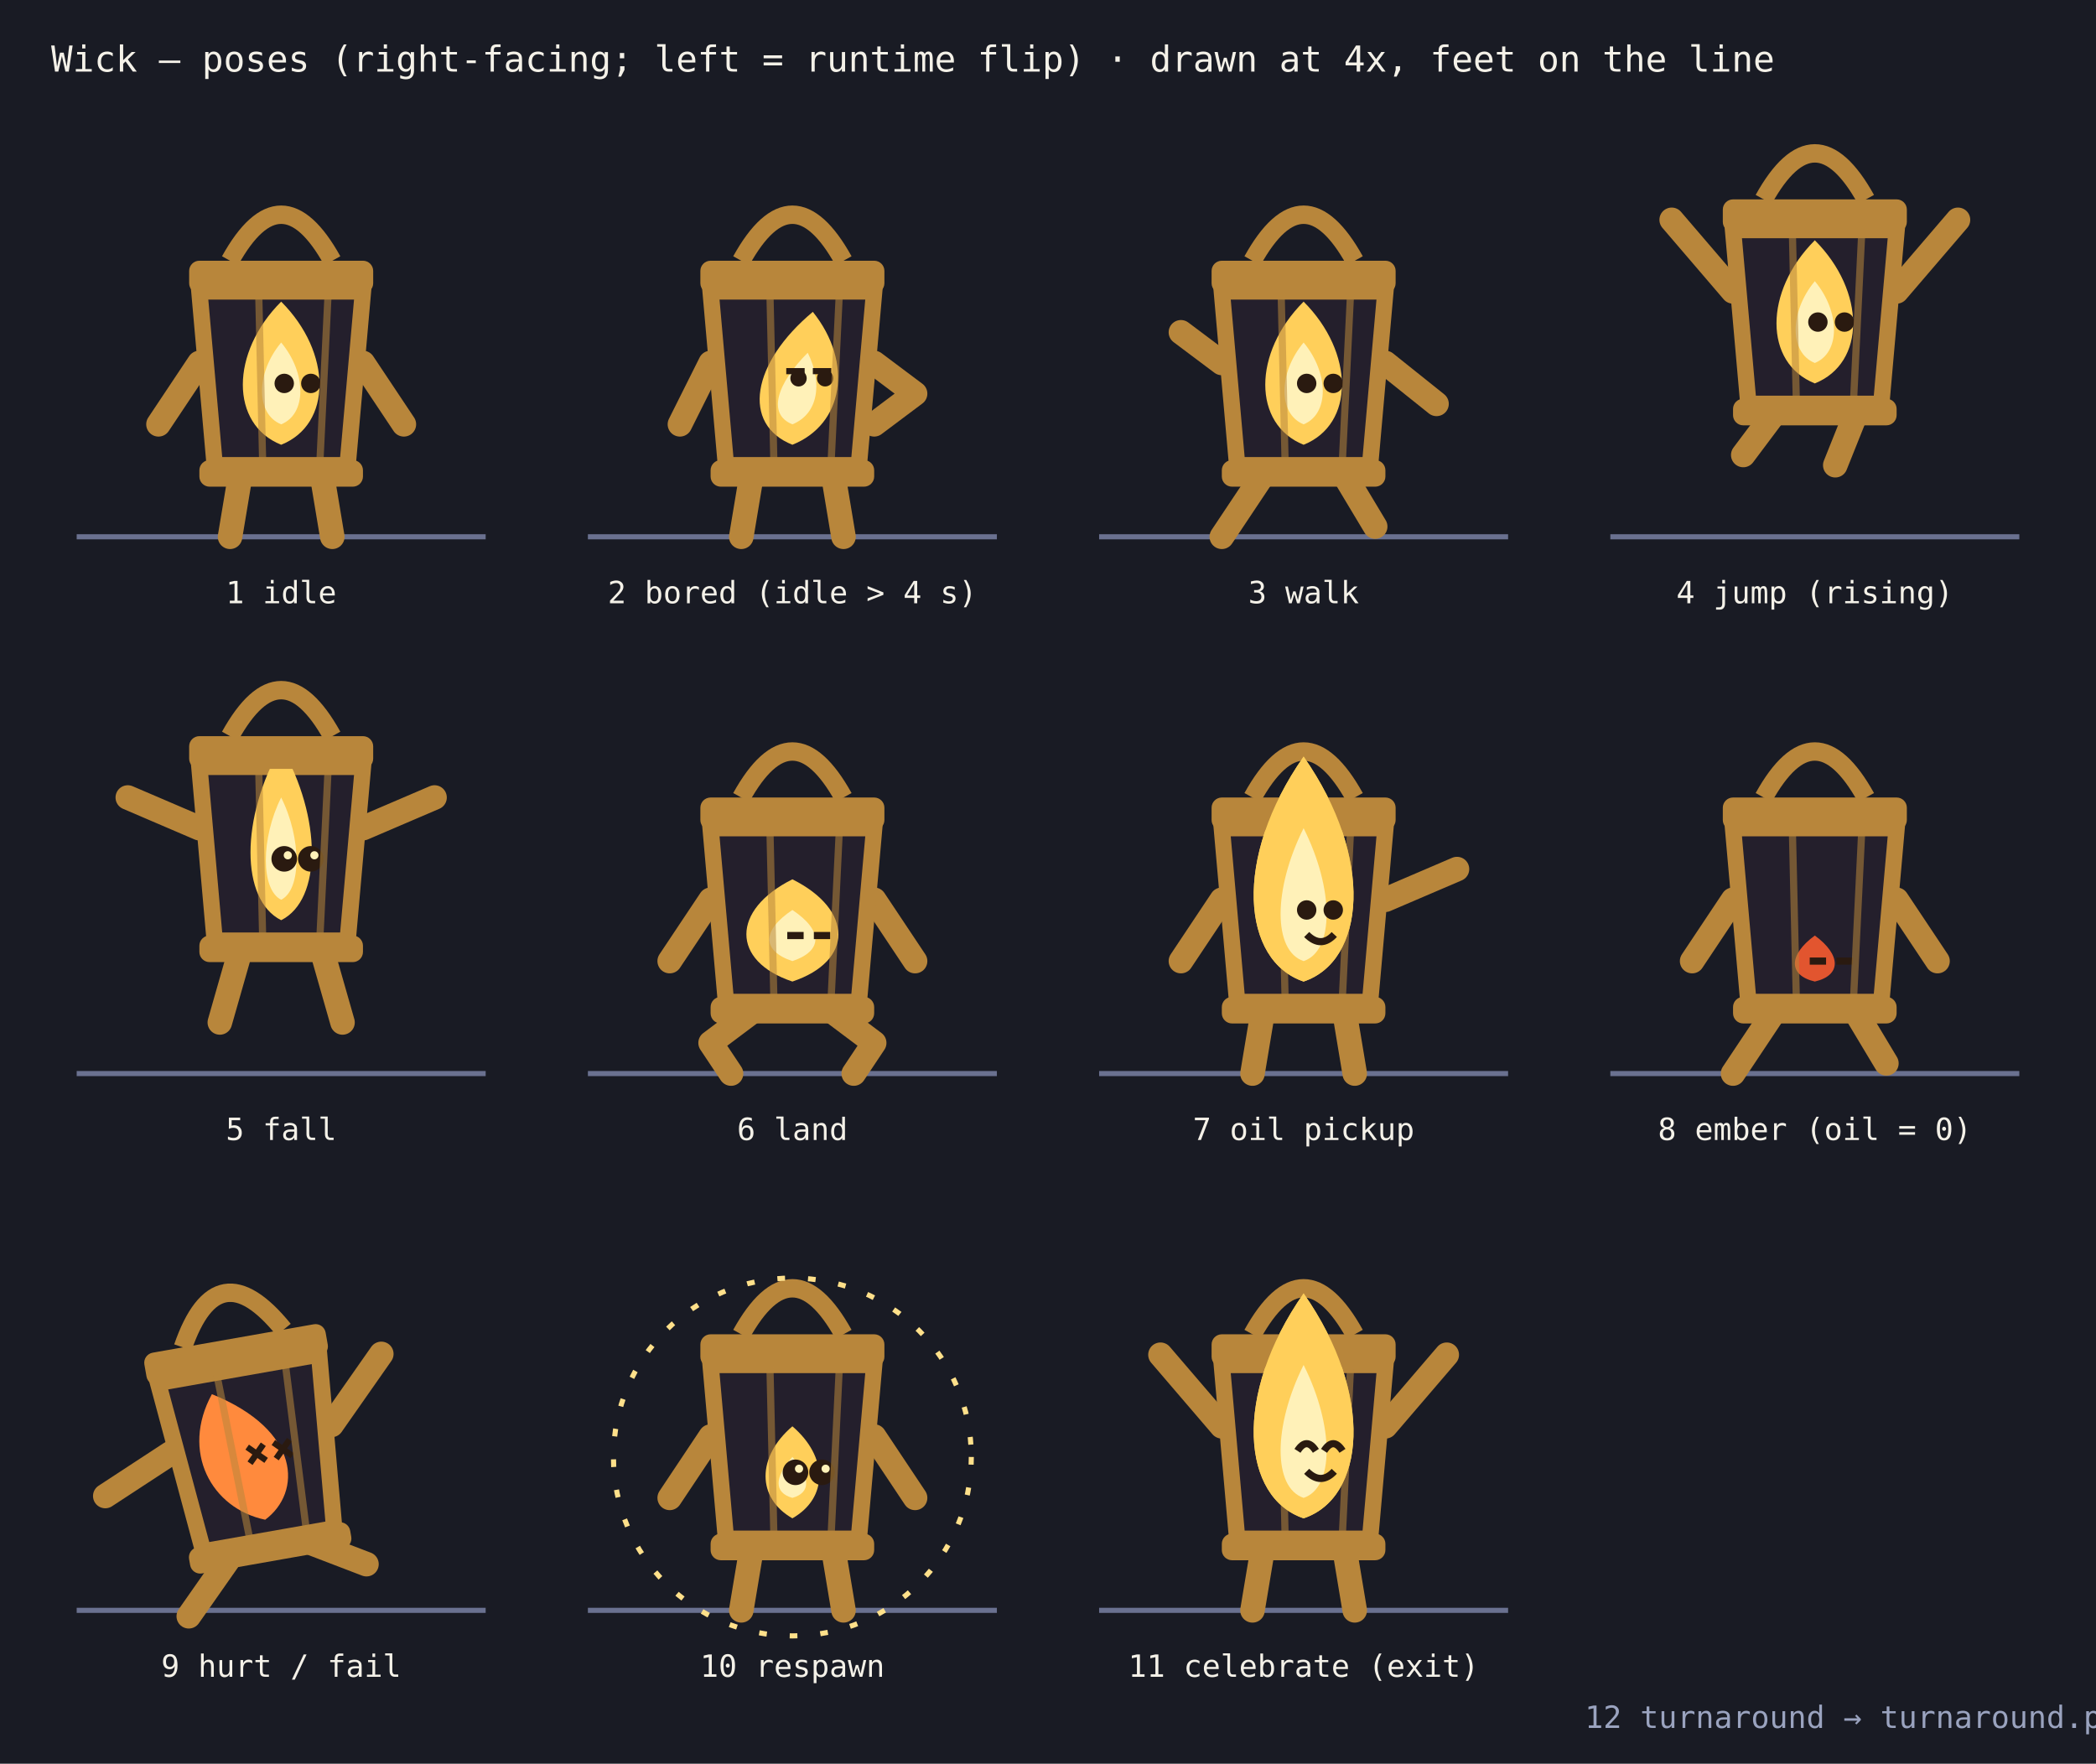
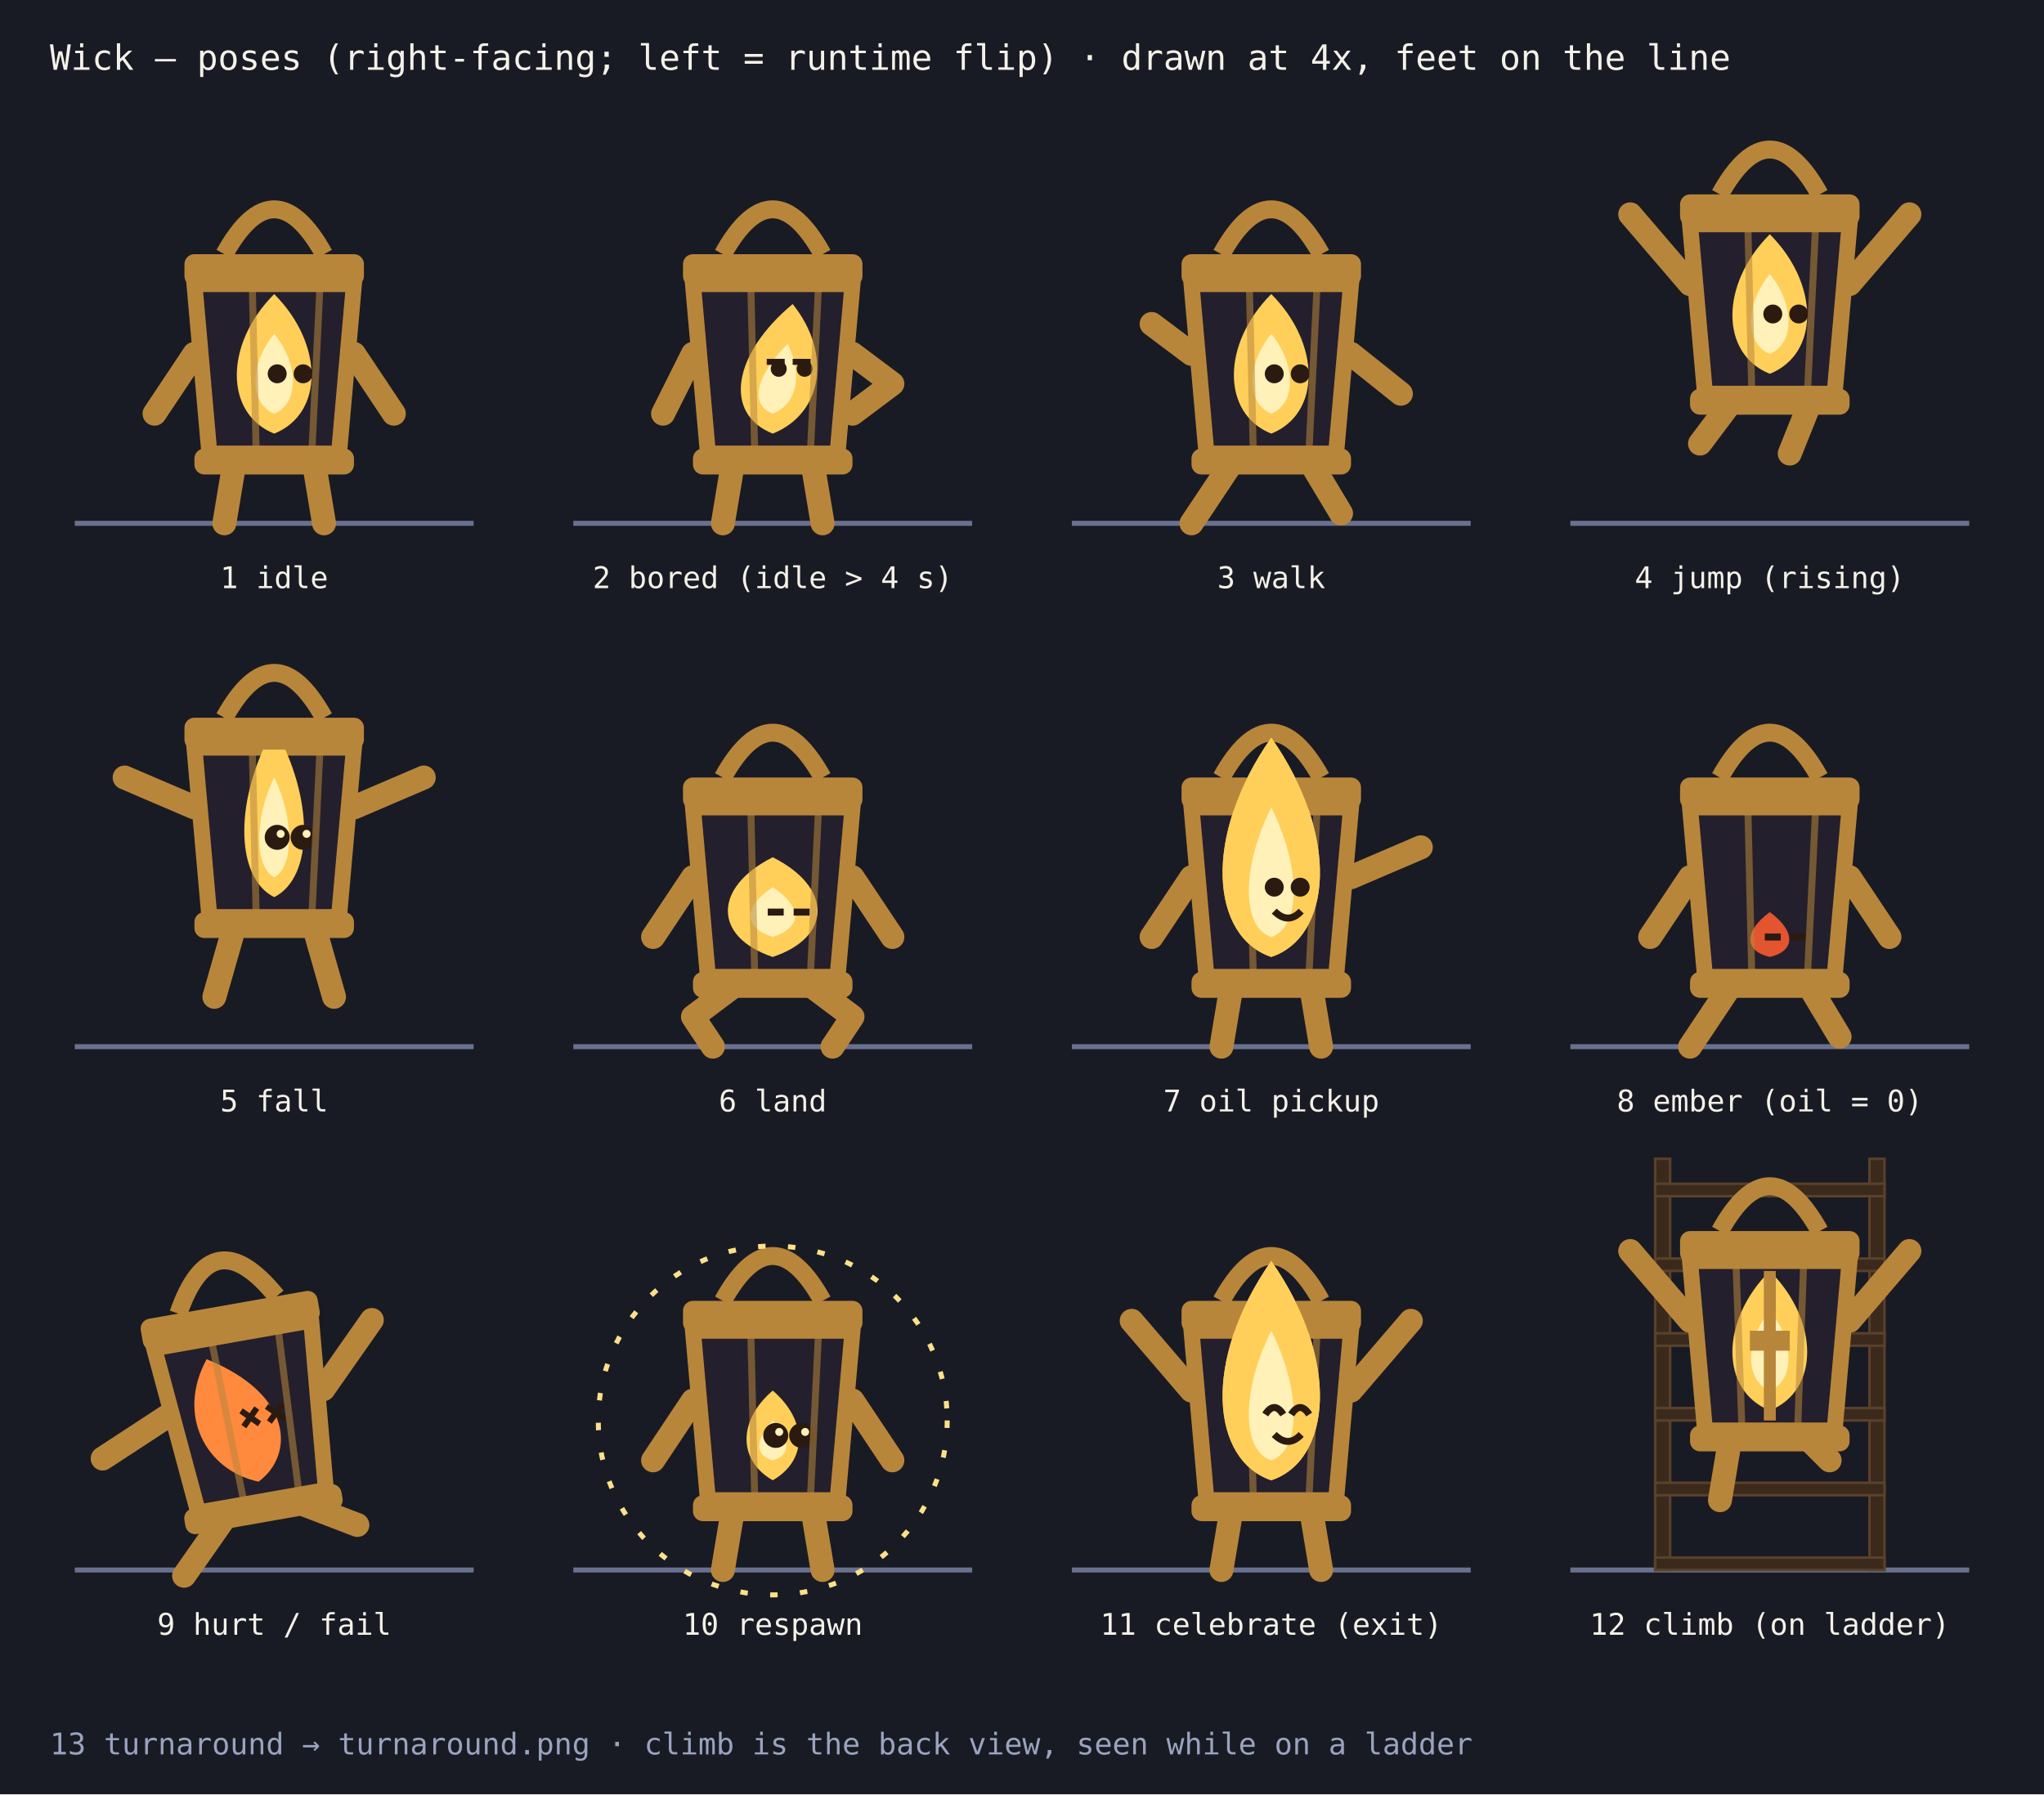
- <svg xmlns="http://www.w3.org/2000/svg" width="820" height="690" viewBox="0 0 820 690">
+ <svg xmlns="http://www.w3.org/2000/svg" width="820" height="720" viewBox="0 0 820 720">
  <defs>
    <filter id="sil">
      <feFlood flood-color="#000" />
      <feComposite in2="SourceAlpha" operator="in" />
    </filter>
  </defs>
-   <rect width="820" height="690" fill="#191b24" />
+   <rect width="820" height="720" fill="#191b24" />
  <text x="20" y="28" font-family="Consolas, Menlo, monospace" font-size="14" fill="#f4f1e8" text-anchor="start">Wick — poses (right-facing; left = runtime flip) · drawn at 4x, feet on the line</text>
  <line x1="30" y1="210" x2="190" y2="210" stroke="#6a7190" stroke-width="2" />
  <g transform="translate(110,210) rotate(0) scale(4,4)">
    <polyline points="-4,-6 -5,0" fill="none" stroke="#b8863b" stroke-width="2.4" stroke-linecap="round" stroke-linejoin="round" />
    <polyline points="4,-6 5,0" fill="none" stroke="#b8863b" stroke-width="2.4" stroke-linecap="round" stroke-linejoin="round" />
    <polyline points="-8,-17 -12,-11" fill="none" stroke="#b8863b" stroke-width="2.4" stroke-linecap="round" stroke-linejoin="round" />
    <polyline points="8,-17 12,-11" fill="none" stroke="#b8863b" stroke-width="2.4" stroke-linecap="round" stroke-linejoin="round" />
    <path d="M-5,-27 Q0,-36 5,-27" stroke="#b8863b" stroke-width="1.8" fill="none" />
    <polygon points="-8,-24 8,-24 6.5,-7 -6.5,-7" fill="#241f2c" stroke="#b8863b" stroke-width="1.6" />
    <path d="M0,-23 C5,-18 5,-11 0,-9 C-5,-11 -5,-18 0,-23Z" fill="#ffcf5a" />
    <path d="M0,-19 C2.5,-16 2.5,-12 0,-11 C-2.5,-12 -2.5,-16 0,-19Z" fill="#fff1b8" />
    <circle cx="0.3" cy="-15.0" r="0.95" fill="#2a1a10" />
    <circle cx="2.9" cy="-15.0" r="0.95" fill="#2a1a10" />
    <line x1="-2.2" y1="-24" x2="-1.804" y2="-7" stroke="#b8863b" stroke-width="0.7" opacity="0.55" />
    <line x1="4.6" y1="-24" x2="3.772" y2="-7" stroke="#b8863b" stroke-width="0.7" opacity="0.55" />
    <rect x="-9" y="-27" width="18" height="3.2" rx="1" fill="#b8863b" />
    <rect x="-8" y="-7.5" width="16" height="2.6" rx="1" fill="#b8863b" />
  </g>
  <text x="110" y="236" font-family="Consolas, Menlo, monospace" font-size="12" fill="#f4f1e8" text-anchor="middle">1 idle</text>
  <line x1="230" y1="210" x2="390" y2="210" stroke="#6a7190" stroke-width="2" />
  <g transform="translate(310,210) rotate(0) scale(4,4)">
    <polyline points="-4,-6 -5,0" fill="none" stroke="#b8863b" stroke-width="2.4" stroke-linecap="round" stroke-linejoin="round" />
    <polyline points="4,-6 5,0" fill="none" stroke="#b8863b" stroke-width="2.4" stroke-linecap="round" stroke-linejoin="round" />
    <polyline points="-8,-17 -11,-11" fill="none" stroke="#b8863b" stroke-width="2.4" stroke-linecap="round" stroke-linejoin="round" />
    <polyline points="8,-17 12,-14 8,-11" fill="none" stroke="#b8863b" stroke-width="2.4" stroke-linecap="round" stroke-linejoin="round" />
    <path d="M-5,-27 Q0,-36 5,-27" stroke="#b8863b" stroke-width="1.8" fill="none" />
    <polygon points="-8,-24 8,-24 6.5,-7 -6.5,-7" fill="#241f2c" stroke="#b8863b" stroke-width="1.6" />
    <path d="M2,-22 C6,-17 5,-11 0,-9 C-5,-11 -4,-17 2,-22Z" fill="#ffcf5a" />
    <path d="M1.5,-18 C3,-15 2.5,-12 0,-11 C-2.5,-12 -1.5,-15 1.5,-18Z" fill="#fff1b8" />
    <circle cx="0.6" cy="-15.5" r="0.8" fill="#2a1a10" />
    <path d="M-0.6,-16.2 h1.8" stroke="#2a1a10" stroke-width="0.6" />
    <circle cx="3.2" cy="-15.5" r="0.8" fill="#2a1a10" />
    <path d="M2.0,-16.2 h1.8" stroke="#2a1a10" stroke-width="0.6" />
    <line x1="-2.2" y1="-24" x2="-1.804" y2="-7" stroke="#b8863b" stroke-width="0.7" opacity="0.55" />
    <line x1="4.6" y1="-24" x2="3.772" y2="-7" stroke="#b8863b" stroke-width="0.7" opacity="0.55" />
    <rect x="-9" y="-27" width="18" height="3.2" rx="1" fill="#b8863b" />
    <rect x="-8" y="-7.5" width="16" height="2.6" rx="1" fill="#b8863b" />
  </g>
  <text x="310" y="236" font-family="Consolas, Menlo, monospace" font-size="12" fill="#f4f1e8" text-anchor="middle">2 bored (idle &gt; 4 s)</text>
  <line x1="430" y1="210" x2="590" y2="210" stroke="#6a7190" stroke-width="2" />
  <g transform="translate(510,210) rotate(0) scale(4,4)">
    <polyline points="-4,-6 -8,0" fill="none" stroke="#b8863b" stroke-width="2.4" stroke-linecap="round" stroke-linejoin="round" />
    <polyline points="4,-6 7,-1" fill="none" stroke="#b8863b" stroke-width="2.4" stroke-linecap="round" stroke-linejoin="round" />
    <polyline points="-8,-17 -12,-20" fill="none" stroke="#b8863b" stroke-width="2.4" stroke-linecap="round" stroke-linejoin="round" />
    <polyline points="8,-17 13,-13" fill="none" stroke="#b8863b" stroke-width="2.4" stroke-linecap="round" stroke-linejoin="round" />
    <path d="M-5,-27 Q0,-36 5,-27" stroke="#b8863b" stroke-width="1.8" fill="none" />
    <polygon points="-8,-24 8,-24 6.5,-7 -6.5,-7" fill="#241f2c" stroke="#b8863b" stroke-width="1.6" />
    <path d="M0,-23 C5,-18 5,-11 0,-9 C-5,-11 -5,-18 0,-23Z" fill="#ffcf5a" />
    <path d="M0,-19 C2.5,-16 2.5,-12 0,-11 C-2.5,-12 -2.5,-16 0,-19Z" fill="#fff1b8" />
    <circle cx="0.3" cy="-15.0" r="0.95" fill="#2a1a10" />
    <circle cx="2.9" cy="-15.0" r="0.95" fill="#2a1a10" />
    <line x1="-2.2" y1="-24" x2="-1.804" y2="-7" stroke="#b8863b" stroke-width="0.7" opacity="0.55" />
    <line x1="4.6" y1="-24" x2="3.772" y2="-7" stroke="#b8863b" stroke-width="0.7" opacity="0.55" />
    <rect x="-9" y="-27" width="18" height="3.2" rx="1" fill="#b8863b" />
    <rect x="-8" y="-7.5" width="16" height="2.6" rx="1" fill="#b8863b" />
  </g>
  <text x="510" y="236" font-family="Consolas, Menlo, monospace" font-size="12" fill="#f4f1e8" text-anchor="middle">3 walk</text>
  <line x1="630" y1="210" x2="790" y2="210" stroke="#6a7190" stroke-width="2" />
  <g transform="translate(710,186) rotate(0) scale(4,4)">
    <polyline points="-4,-6 -7,-2" fill="none" stroke="#b8863b" stroke-width="2.4" stroke-linecap="round" stroke-linejoin="round" />
    <polyline points="4,-6 2,-1" fill="none" stroke="#b8863b" stroke-width="2.4" stroke-linecap="round" stroke-linejoin="round" />
    <polyline points="-8,-18 -14,-25" fill="none" stroke="#b8863b" stroke-width="2.4" stroke-linecap="round" stroke-linejoin="round" />
    <polyline points="8,-18 14,-25" fill="none" stroke="#b8863b" stroke-width="2.4" stroke-linecap="round" stroke-linejoin="round" />
    <path d="M-5,-27 Q0,-36 5,-27" stroke="#b8863b" stroke-width="1.8" fill="none" />
    <polygon points="-8,-24 8,-24 6.5,-7 -6.5,-7" fill="#241f2c" stroke="#b8863b" stroke-width="1.6" />
    <path d="M0,-23 C5,-18 5,-11 0,-9 C-5,-11 -5,-18 0,-23Z" fill="#ffcf5a" />
    <path d="M0,-19 C2.5,-16 2.5,-12 0,-11 C-2.5,-12 -2.5,-16 0,-19Z" fill="#fff1b8" />
    <circle cx="0.3" cy="-15.0" r="0.95" fill="#2a1a10" />
    <circle cx="2.9" cy="-15.0" r="0.95" fill="#2a1a10" />
    <line x1="-2.2" y1="-24" x2="-1.804" y2="-7" stroke="#b8863b" stroke-width="0.7" opacity="0.55" />
    <line x1="4.6" y1="-24" x2="3.772" y2="-7" stroke="#b8863b" stroke-width="0.7" opacity="0.55" />
    <rect x="-9" y="-27" width="18" height="3.2" rx="1" fill="#b8863b" />
    <rect x="-8" y="-7.5" width="16" height="2.6" rx="1" fill="#b8863b" />
  </g>
  <text x="710" y="236" font-family="Consolas, Menlo, monospace" font-size="12" fill="#f4f1e8" text-anchor="middle">4 jump (rising)</text>
  <line x1="30" y1="420" x2="190" y2="420" stroke="#6a7190" stroke-width="2" />
  <g transform="translate(110,396) rotate(0) scale(4,4)">
    <polyline points="-4,-6 -6,1" fill="none" stroke="#b8863b" stroke-width="2.4" stroke-linecap="round" stroke-linejoin="round" />
    <polyline points="4,-6 6,1" fill="none" stroke="#b8863b" stroke-width="2.4" stroke-linecap="round" stroke-linejoin="round" />
    <polyline points="-8,-18 -15,-21" fill="none" stroke="#b8863b" stroke-width="2.4" stroke-linecap="round" stroke-linejoin="round" />
    <polyline points="8,-18 15,-21" fill="none" stroke="#b8863b" stroke-width="2.4" stroke-linecap="round" stroke-linejoin="round" />
    <path d="M-5,-27 Q0,-36 5,-27" stroke="#b8863b" stroke-width="1.8" fill="none" />
    <polygon points="-8,-24 8,-24 6.5,-7 -6.5,-7" fill="#241f2c" stroke="#b8863b" stroke-width="1.6" />
    <path d="M0,-26 C4,-19 4,-11 0,-9 C-4,-11 -4,-19 0,-26Z" fill="#ffcf5a" />
    <path d="M0,-21 C2,-17 2,-12 0,-11 C-2,-12 -2,-17 0,-21Z" fill="#fff1b8" />
    <circle cx="0.3" cy="-15" r="1.25" fill="#2a1a10" />
    <circle cx="0.65" cy="-15.35" r="0.4" fill="#fff1b8" />
    <circle cx="2.9" cy="-15" r="1.25" fill="#2a1a10" />
    <circle cx="3.25" cy="-15.35" r="0.4" fill="#fff1b8" />
    <line x1="-2.2" y1="-24" x2="-1.804" y2="-7" stroke="#b8863b" stroke-width="0.7" opacity="0.55" />
    <line x1="4.6" y1="-24" x2="3.772" y2="-7" stroke="#b8863b" stroke-width="0.7" opacity="0.55" />
    <rect x="-9" y="-27" width="18" height="3.2" rx="1" fill="#b8863b" />
    <rect x="-8" y="-7.5" width="16" height="2.6" rx="1" fill="#b8863b" />
  </g>
  <text x="110" y="446" font-family="Consolas, Menlo, monospace" font-size="12" fill="#f4f1e8" text-anchor="middle">5 fall</text>
  <line x1="230" y1="420" x2="390" y2="420" stroke="#6a7190" stroke-width="2" />
  <g transform="translate(310,420) rotate(0) scale(4,4)">
    <polyline points="-4,-6 -8,-3 -6,0" fill="none" stroke="#b8863b" stroke-width="2.4" stroke-linecap="round" stroke-linejoin="round" />
    <polyline points="4,-6 8,-3 6,0" fill="none" stroke="#b8863b" stroke-width="2.4" stroke-linecap="round" stroke-linejoin="round" />
    <polyline points="-8,-17 -12,-11" fill="none" stroke="#b8863b" stroke-width="2.4" stroke-linecap="round" stroke-linejoin="round" />
    <polyline points="8,-17 12,-11" fill="none" stroke="#b8863b" stroke-width="2.4" stroke-linecap="round" stroke-linejoin="round" />
    <path d="M-5,-27 Q0,-36 5,-27" stroke="#b8863b" stroke-width="1.8" fill="none" />
    <polygon points="-8,-24 8,-24 6.5,-7 -6.5,-7" fill="#241f2c" stroke="#b8863b" stroke-width="1.6" />
    <path d="M0,-19 C6,-16 6,-11 0,-9 C-6,-11 -6,-16 0,-19Z" fill="#ffcf5a" />
    <path d="M0,-16 C3,-14 3,-12 0,-11 C-3,-12 -3,-14 0,-16Z" fill="#fff1b8" />
    <path d="M-0.5,-13.5 h1.6" stroke="#2a1a10" stroke-width="0.7" />
    <path d="M2.1,-13.5 h1.6" stroke="#2a1a10" stroke-width="0.7" />
    <line x1="-2.2" y1="-24" x2="-1.804" y2="-7" stroke="#b8863b" stroke-width="0.7" opacity="0.55" />
    <line x1="4.6" y1="-24" x2="3.772" y2="-7" stroke="#b8863b" stroke-width="0.7" opacity="0.55" />
    <rect x="-9" y="-27" width="18" height="3.2" rx="1" fill="#b8863b" />
    <rect x="-8" y="-7.5" width="16" height="2.6" rx="1" fill="#b8863b" />
  </g>
  <text x="310" y="446" font-family="Consolas, Menlo, monospace" font-size="12" fill="#f4f1e8" text-anchor="middle">6 land</text>
  <line x1="430" y1="420" x2="590" y2="420" stroke="#6a7190" stroke-width="2" />
  <g transform="translate(510,420) rotate(0) scale(4,4)">
    <polyline points="-4,-6 -5,0" fill="none" stroke="#b8863b" stroke-width="2.4" stroke-linecap="round" stroke-linejoin="round" />
    <polyline points="4,-6 5,0" fill="none" stroke="#b8863b" stroke-width="2.4" stroke-linecap="round" stroke-linejoin="round" />
    <polyline points="-8,-17 -12,-11" fill="none" stroke="#b8863b" stroke-width="2.4" stroke-linecap="round" stroke-linejoin="round" />
    <polyline points="8,-17 15,-20" fill="none" stroke="#b8863b" stroke-width="2.4" stroke-linecap="round" stroke-linejoin="round" />
    <path d="M-5,-27 Q0,-36 5,-27" stroke="#b8863b" stroke-width="1.8" fill="none" />
    <polygon points="-8,-24 8,-24 6.5,-7 -6.5,-7" fill="#241f2c" stroke="#b8863b" stroke-width="1.6" />
    <path d="M0,-31 C7,-21 6,-11 0,-9 C-6,-11 -7,-21 0,-31Z" fill="#ffcf5a" />
    <path d="M0,-24 C3,-18 3,-12 0,-11 C-3,-12 -3,-18 0,-24Z" fill="#fff1b8" />
    <circle cx="0.3" cy="-16" r="0.95" fill="#2a1a10" />
    <circle cx="2.9" cy="-16" r="0.95" fill="#2a1a10" />
    <path d="M0.3,-13.6 Q1.7,-12.2 3,-13.6" stroke="#2a1a10" stroke-width="0.7" fill="none" />
    <line x1="-2.2" y1="-24" x2="-1.804" y2="-7" stroke="#b8863b" stroke-width="0.7" opacity="0.55" />
    <line x1="4.6" y1="-24" x2="3.772" y2="-7" stroke="#b8863b" stroke-width="0.7" opacity="0.55" />
    <rect x="-9" y="-27" width="18" height="3.2" rx="1" fill="#b8863b" />
    <rect x="-8" y="-7.5" width="16" height="2.6" rx="1" fill="#b8863b" />
    <path d="M0,-31 C7,-21 6,-11 0,-9 C-6,-11 -7,-21 0,-31Z" fill="#ffcf5a" />
    <path d="M0,-24 C3,-18 3,-12 0,-11 C-3,-12 -3,-18 0,-24Z" fill="#fff1b8" />
    <circle cx="0.3" cy="-16" r="0.95" fill="#2a1a10" />
    <circle cx="2.9" cy="-16" r="0.95" fill="#2a1a10" />
    <path d="M0.3,-13.6 Q1.7,-12.2 3,-13.6" stroke="#2a1a10" stroke-width="0.7" fill="none" />
  </g>
  <text x="510" y="446" font-family="Consolas, Menlo, monospace" font-size="12" fill="#f4f1e8" text-anchor="middle">7 oil pickup</text>
  <line x1="630" y1="420" x2="790" y2="420" stroke="#6a7190" stroke-width="2" />
  <g transform="translate(710,420) rotate(0) scale(4,4)">
    <polyline points="-4,-6 -8,0" fill="none" stroke="#b8863b" stroke-width="2.4" stroke-linecap="round" stroke-linejoin="round" />
    <polyline points="4,-6 7,-1" fill="none" stroke="#b8863b" stroke-width="2.4" stroke-linecap="round" stroke-linejoin="round" />
    <polyline points="-8,-17 -12,-11" fill="none" stroke="#b8863b" stroke-width="2.4" stroke-linecap="round" stroke-linejoin="round" />
    <polyline points="8,-17 12,-11" fill="none" stroke="#b8863b" stroke-width="2.4" stroke-linecap="round" stroke-linejoin="round" />
    <path d="M-5,-27 Q0,-36 5,-27" stroke="#b8863b" stroke-width="1.8" fill="none" />
    <polygon points="-8,-24 8,-24 6.5,-7 -6.5,-7" fill="#241f2c" stroke="#b8863b" stroke-width="1.6" />
    <path d="M0,-13.5 C2.6,-11.6 2.6,-9.6 0,-9 C-2.6,-9.6 -2.6,-11.6 0,-13.5Z" fill="#e2552f" />
    <path d="M-0.5,-11 h1.6" stroke="#2a1a10" stroke-width="0.7" />
    <path d="M2.1,-11 h1.6" stroke="#2a1a10" stroke-width="0.7" />
    <line x1="-2.2" y1="-24" x2="-1.804" y2="-7" stroke="#b8863b" stroke-width="0.7" opacity="0.55" />
    <line x1="4.6" y1="-24" x2="3.772" y2="-7" stroke="#b8863b" stroke-width="0.7" opacity="0.55" />
    <rect x="-9" y="-27" width="18" height="3.2" rx="1" fill="#b8863b" />
    <rect x="-8" y="-7.5" width="16" height="2.6" rx="1" fill="#b8863b" />
  </g>
  <text x="710" y="446" font-family="Consolas, Menlo, monospace" font-size="12" fill="#f4f1e8" text-anchor="middle">8 ember (oil = 0)</text>
  <line x1="30" y1="630" x2="190" y2="630" stroke="#6a7190" stroke-width="2" />
  <g transform="translate(110,630) rotate(-10) scale(4,4)">
    <polyline points="-4,-6 -9,-1" fill="none" stroke="#b8863b" stroke-width="2.4" stroke-linecap="round" stroke-linejoin="round" />
    <polyline points="4,-6 9,-3" fill="none" stroke="#b8863b" stroke-width="2.4" stroke-linecap="round" stroke-linejoin="round" />
    <polyline points="-8,-17 -15,-14" fill="none" stroke="#b8863b" stroke-width="2.4" stroke-linecap="round" stroke-linejoin="round" />
    <polyline points="8,-17 14,-23" fill="none" stroke="#b8863b" stroke-width="2.4" stroke-linecap="round" stroke-linejoin="round" />
    <path d="M-5,-27 Q0,-36 5,-27" stroke="#b8863b" stroke-width="1.8" fill="none" />
    <polygon points="-8,-24 8,-24 6.5,-7 -6.5,-7" fill="#241f2c" stroke="#b8863b" stroke-width="1.6" />
    <path d="M-3,-22 C5,-17 4,-11 0,-9 C-5,-11 -7,-17 -3,-22Z" fill="#ff8a3d" />
    <path d="M-0.5,-16.3 l1.6,1.6 M1.1,-16.3 l-1.6,1.6" stroke="#2a1a10" stroke-width="0.6" />
    <path d="M2.1,-16.3 l1.6,1.6 M3.7,-16.3 l-1.6,1.6" stroke="#2a1a10" stroke-width="0.6" />
    <line x1="-2.2" y1="-24" x2="-1.804" y2="-7" stroke="#b8863b" stroke-width="0.7" opacity="0.55" />
    <line x1="4.6" y1="-24" x2="3.772" y2="-7" stroke="#b8863b" stroke-width="0.7" opacity="0.55" />
    <rect x="-9" y="-27" width="18" height="3.2" rx="1" fill="#b8863b" />
    <rect x="-8" y="-7.5" width="16" height="2.6" rx="1" fill="#b8863b" />
  </g>
  <text x="110" y="656" font-family="Consolas, Menlo, monospace" font-size="12" fill="#f4f1e8" text-anchor="middle">9 hurt / fail</text>
  <line x1="230" y1="630" x2="390" y2="630" stroke="#6a7190" stroke-width="2" />
  <g transform="translate(310,630) rotate(0) scale(4,4)">
    <polyline points="-4,-6 -5,0" fill="none" stroke="#b8863b" stroke-width="2.4" stroke-linecap="round" stroke-linejoin="round" />
    <polyline points="4,-6 5,0" fill="none" stroke="#b8863b" stroke-width="2.4" stroke-linecap="round" stroke-linejoin="round" />
    <polyline points="-8,-17 -12,-11" fill="none" stroke="#b8863b" stroke-width="2.4" stroke-linecap="round" stroke-linejoin="round" />
    <polyline points="8,-17 12,-11" fill="none" stroke="#b8863b" stroke-width="2.4" stroke-linecap="round" stroke-linejoin="round" />
    <path d="M-5,-27 Q0,-36 5,-27" stroke="#b8863b" stroke-width="1.8" fill="none" />
    <polygon points="-8,-24 8,-24 6.5,-7 -6.5,-7" fill="#241f2c" stroke="#b8863b" stroke-width="1.6" />
    <path d="M0,-18 C3.5,-15 3.5,-11 0,-9 C-3.5,-11 -3.5,-15 0,-18Z" fill="#ffcf5a" />
    <path d="M0,-15 C1.8,-13 1.8,-11.5 0,-11 C-1.8,-11.5 -1.8,-13 0,-15Z" fill="#fff1b8" />
    <circle cx="0.3" cy="-13.5" r="1.25" fill="#2a1a10" />
    <circle cx="0.65" cy="-13.85" r="0.4" fill="#fff1b8" />
    <circle cx="2.9" cy="-13.5" r="1.25" fill="#2a1a10" />
    <circle cx="3.25" cy="-13.85" r="0.4" fill="#fff1b8" />
    <line x1="-2.2" y1="-24" x2="-1.804" y2="-7" stroke="#b8863b" stroke-width="0.7" opacity="0.55" />
    <line x1="4.6" y1="-24" x2="3.772" y2="-7" stroke="#b8863b" stroke-width="0.7" opacity="0.55" />
    <rect x="-9" y="-27" width="18" height="3.2" rx="1" fill="#b8863b" />
    <rect x="-8" y="-7.5" width="16" height="2.6" rx="1" fill="#b8863b" />
  </g>
  <circle cx="310" cy="570" r="70" fill="none" stroke="#ffe08a" stroke-width="2" stroke-dasharray="3 9" />
  <text x="310" y="656" font-family="Consolas, Menlo, monospace" font-size="12" fill="#f4f1e8" text-anchor="middle">10 respawn</text>
  <line x1="430" y1="630" x2="590" y2="630" stroke="#6a7190" stroke-width="2" />
  <g transform="translate(510,630) rotate(0) scale(4,4)">
    <polyline points="-4,-6 -5,0" fill="none" stroke="#b8863b" stroke-width="2.4" stroke-linecap="round" stroke-linejoin="round" />
    <polyline points="4,-6 5,0" fill="none" stroke="#b8863b" stroke-width="2.4" stroke-linecap="round" stroke-linejoin="round" />
    <polyline points="-8,-18 -14,-25" fill="none" stroke="#b8863b" stroke-width="2.4" stroke-linecap="round" stroke-linejoin="round" />
    <polyline points="8,-18 14,-25" fill="none" stroke="#b8863b" stroke-width="2.4" stroke-linecap="round" stroke-linejoin="round" />
    <path d="M-5,-27 Q0,-36 5,-27" stroke="#b8863b" stroke-width="1.8" fill="none" />
    <polygon points="-8,-24 8,-24 6.5,-7 -6.5,-7" fill="#241f2c" stroke="#b8863b" stroke-width="1.6" />
    <path d="M0,-31 C7,-21 6,-11 0,-9 C-6,-11 -7,-21 0,-31Z" fill="#ffcf5a" />
    <path d="M0,-24 C3,-18 3,-12 0,-11 C-3,-12 -3,-18 0,-24Z" fill="#fff1b8" />
    <path d="M-0.6,-15.6 Q0.3,-17 1.2,-15.6" stroke="#2a1a10" stroke-width="0.7" fill="none" />
    <path d="M2.0,-15.6 Q2.9,-17 3.8,-15.6" stroke="#2a1a10" stroke-width="0.7" fill="none" />
    <path d="M0.3,-13.6 Q1.7,-12.2 3,-13.6" stroke="#2a1a10" stroke-width="0.7" fill="none" />
    <line x1="-2.2" y1="-24" x2="-1.804" y2="-7" stroke="#b8863b" stroke-width="0.7" opacity="0.55" />
    <line x1="4.6" y1="-24" x2="3.772" y2="-7" stroke="#b8863b" stroke-width="0.7" opacity="0.55" />
    <rect x="-9" y="-27" width="18" height="3.2" rx="1" fill="#b8863b" />
    <rect x="-8" y="-7.5" width="16" height="2.6" rx="1" fill="#b8863b" />
    <path d="M0,-31 C7,-21 6,-11 0,-9 C-6,-11 -7,-21 0,-31Z" fill="#ffcf5a" />
    <path d="M0,-24 C3,-18 3,-12 0,-11 C-3,-12 -3,-18 0,-24Z" fill="#fff1b8" />
    <path d="M-0.6,-15.6 Q0.3,-17 1.2,-15.6" stroke="#2a1a10" stroke-width="0.7" fill="none" />
    <path d="M2.0,-15.6 Q2.9,-17 3.8,-15.6" stroke="#2a1a10" stroke-width="0.7" fill="none" />
    <path d="M0.3,-13.6 Q1.7,-12.2 3,-13.6" stroke="#2a1a10" stroke-width="0.7" fill="none" />
  </g>
  <text x="510" y="656" font-family="Consolas, Menlo, monospace" font-size="12" fill="#f4f1e8" text-anchor="middle">11 celebrate (exit)</text>
-   <text x="620" y="676" font-family="Consolas, Menlo, monospace" font-size="12" fill="#9aa3bf" text-anchor="start">12 turnaround → turnaround.png</text>
+   <line x1="630" y1="630" x2="790" y2="630" stroke="#6a7190" stroke-width="2" />
+   <rect x="664" y="465" width="6" height="165" fill="#3b2a1c" stroke="#5a412a" />
+   <rect x="750" y="465" width="6" height="165" fill="#3b2a1c" stroke="#5a412a" />
+   <rect x="664" y="475" width="92" height="5" fill="#3b2a1c" stroke="#5a412a" />
+   <rect x="664" y="505" width="92" height="5" fill="#3b2a1c" stroke="#5a412a" />
+   <rect x="664" y="535" width="92" height="5" fill="#3b2a1c" stroke="#5a412a" />
+   <rect x="664" y="565" width="92" height="5" fill="#3b2a1c" stroke="#5a412a" />
+   <rect x="664" y="595" width="92" height="5" fill="#3b2a1c" stroke="#5a412a" />
+   <rect x="664" y="625" width="92" height="5" fill="#3b2a1c" stroke="#5a412a" />
+   <g transform="translate(710,602) rotate(0) scale(4,4)">
+     <polyline points="-4,-6 -5,0" fill="none" stroke="#b8863b" stroke-width="2.4" stroke-linecap="round" stroke-linejoin="round" />
+     <polyline points="4,-6 6,-4" fill="none" stroke="#b8863b" stroke-width="2.4" stroke-linecap="round" stroke-linejoin="round" />
+     <polyline points="-8,-18 -14,-25" fill="none" stroke="#b8863b" stroke-width="2.4" stroke-linecap="round" stroke-linejoin="round" />
+     <polyline points="8,-18 14,-25" fill="none" stroke="#b8863b" stroke-width="2.4" stroke-linecap="round" stroke-linejoin="round" />
+     <path d="M-5,-27 Q0,-36 5,-27" stroke="#b8863b" stroke-width="1.8" fill="none" />
+     <polygon points="-8,-24 8,-24 6.5,-7 -6.5,-7" fill="#241f2c" stroke="#b8863b" stroke-width="1.6" />
+     <path d="M0,-23 C5,-18 5,-11 0,-9 C-5,-11 -5,-18 0,-23Z" fill="#ffcf5a" />
+     <path d="M0,-19 C2.5,-16 2.5,-12 0,-11 C-2.5,-12 -2.5,-16 0,-19Z" fill="#fff1b8" />
+     <line x1="-3.4" y1="-24" x2="-2.788" y2="-7" stroke="#b8863b" stroke-width="0.7" opacity="0.55" />
+     <line x1="3.4" y1="-24" x2="2.788" y2="-7" stroke="#b8863b" stroke-width="0.7" opacity="0.55" />
+     <rect x="-0.6" y="-23" width="1.2" height="15" fill="#b8863b" />
+     <rect x="-2" y="-17" width="4" height="2" fill="#b8863b" />
+     <rect x="-9" y="-27" width="18" height="3.2" rx="1" fill="#b8863b" />
+     <rect x="-8" y="-7.5" width="16" height="2.6" rx="1" fill="#b8863b" />
+   </g>
+   <text x="710" y="656" font-family="Consolas, Menlo, monospace" font-size="12" fill="#f4f1e8" text-anchor="middle">12 climb (on ladder)</text>
+   <text x="20" y="704" font-family="Consolas, Menlo, monospace" font-size="12" fill="#9aa3bf" text-anchor="start">13 turnaround → turnaround.png · climb is the back view, seen while on a ladder</text>
</svg>
